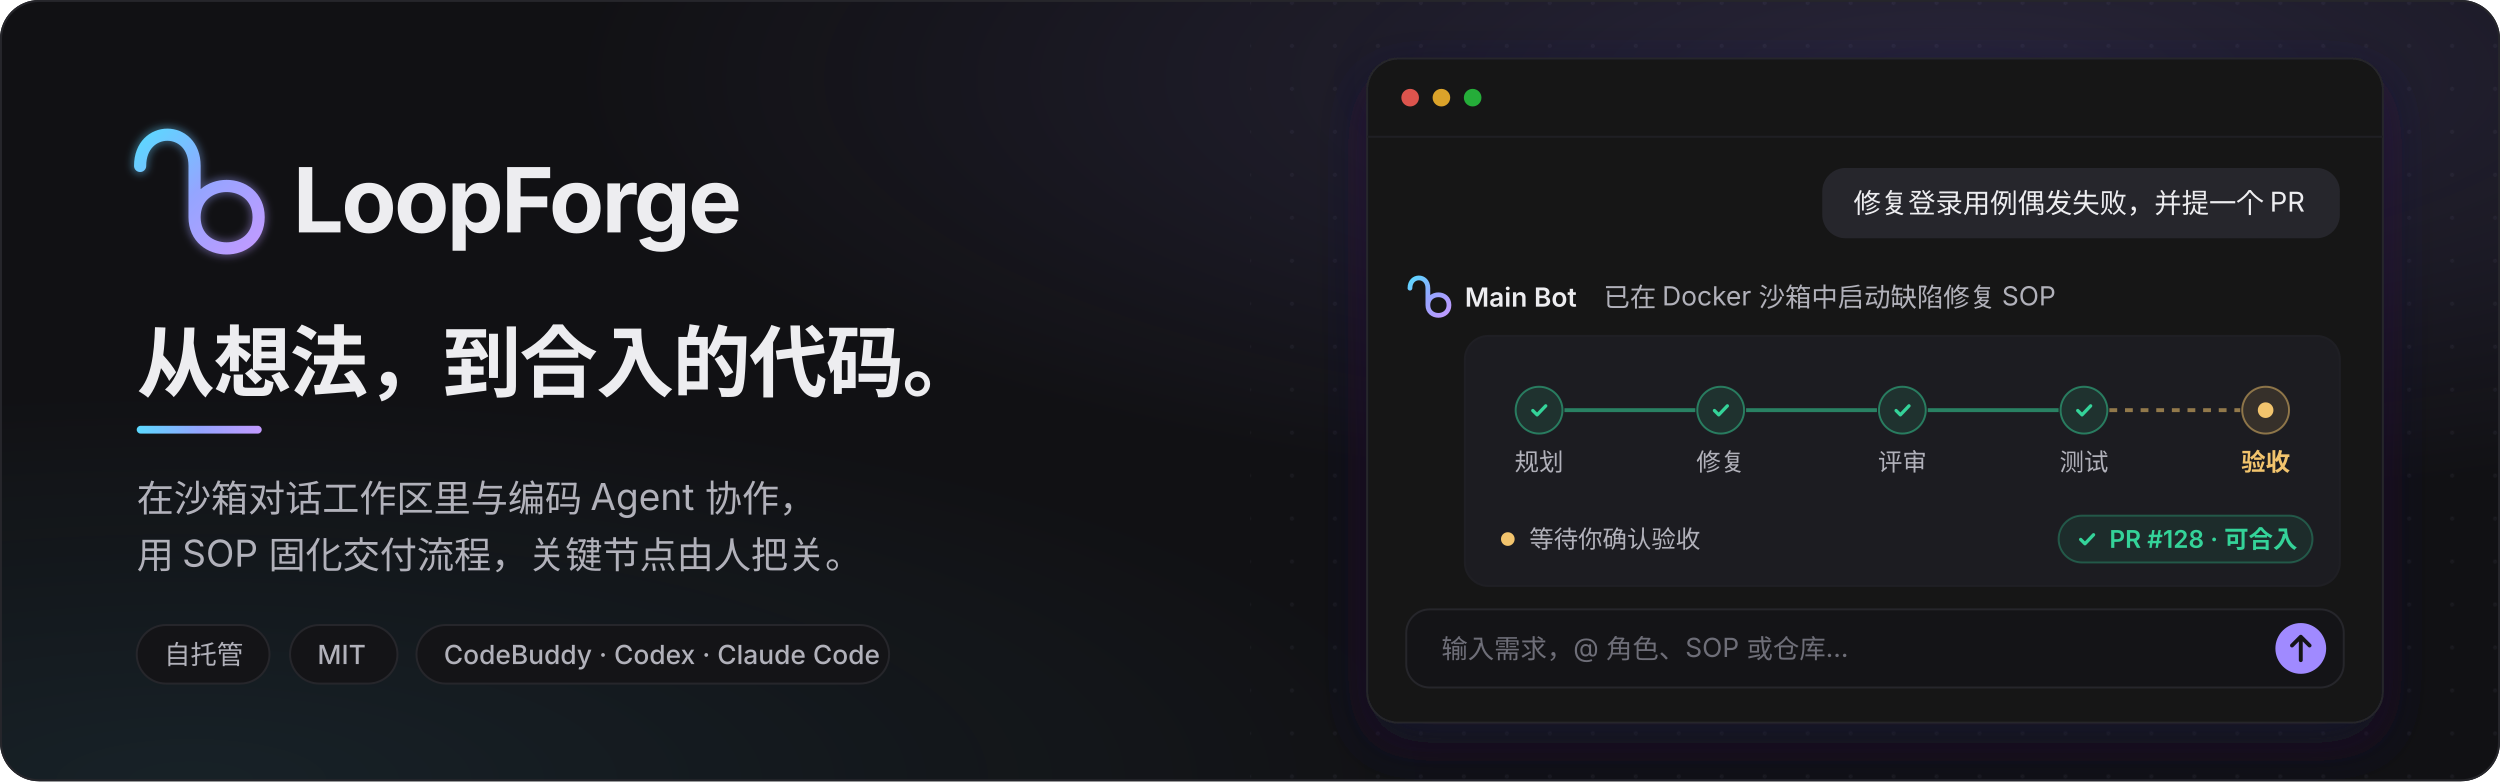
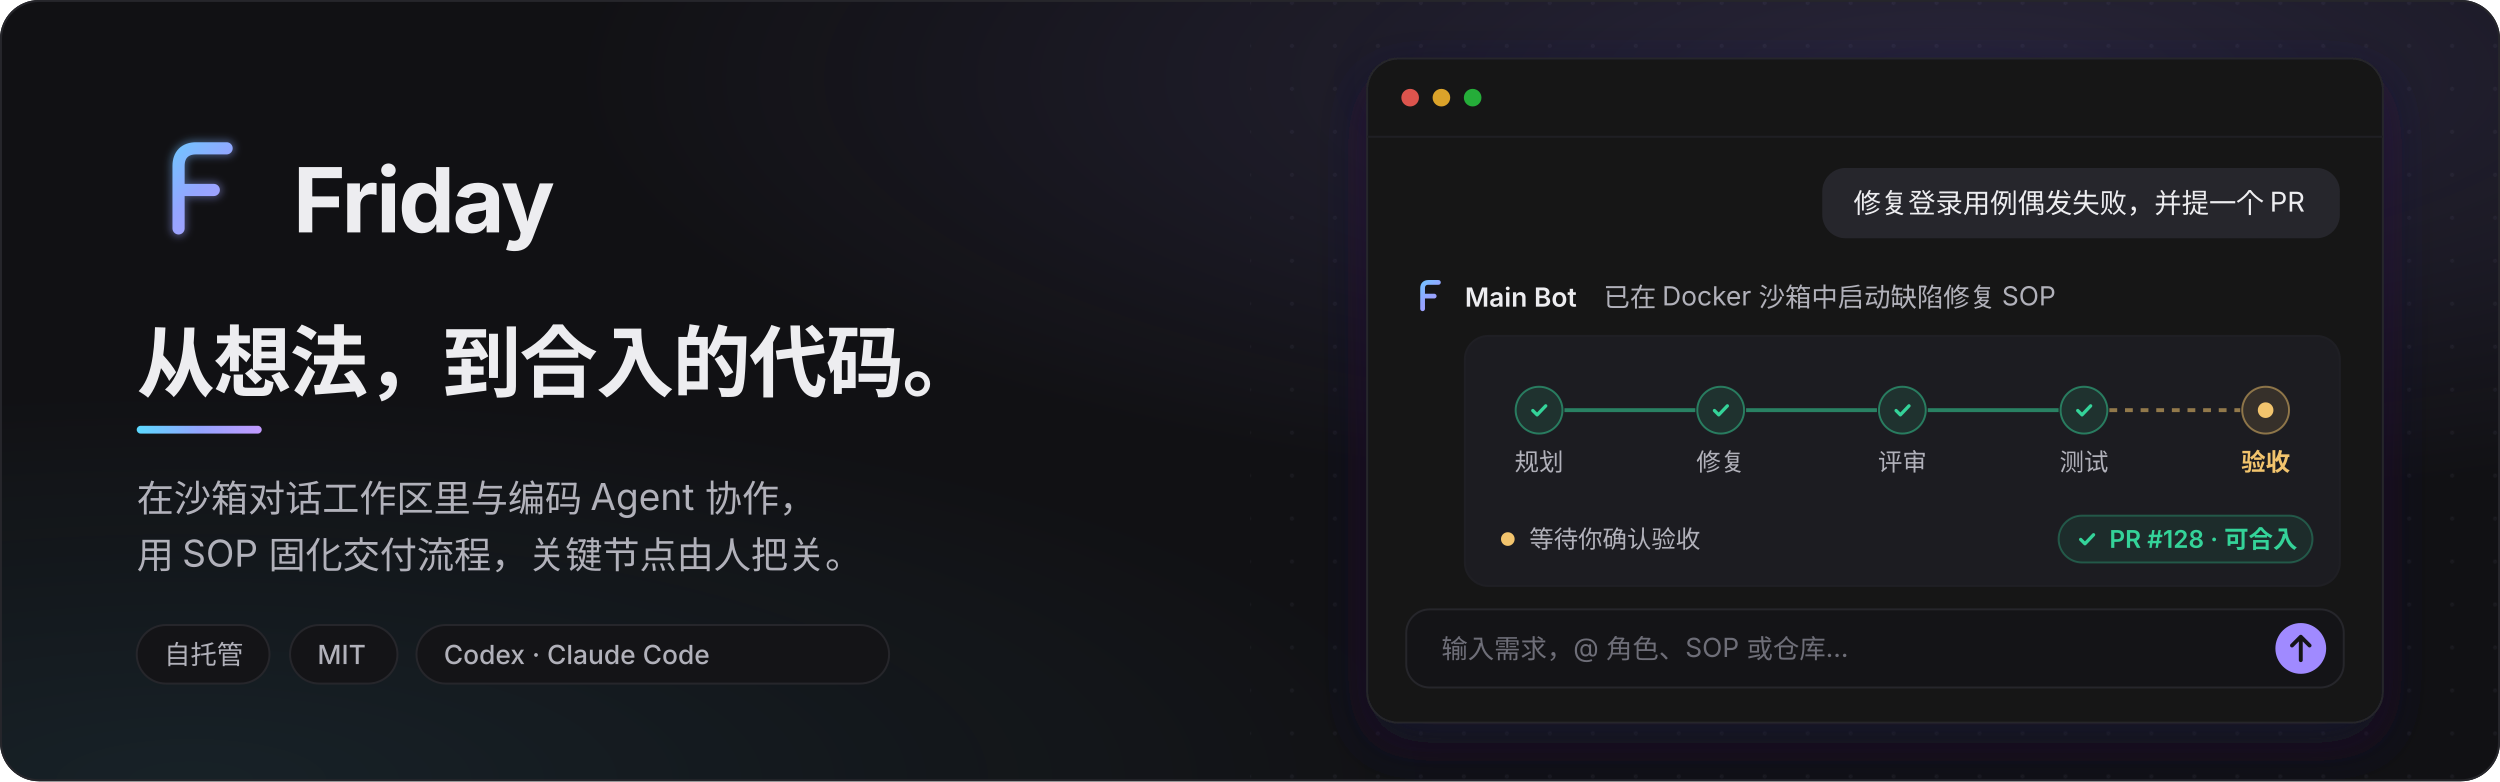
<svg xmlns="http://www.w3.org/2000/svg" width="1280" height="400" viewBox="0 0 1280 400" role="img" aria-labelledby="title">
  <defs>
    <linearGradient id="mark" x1="19" y1="20" x2="93" y2="93" gradientUnits="userSpaceOnUse">
      <stop stop-color="#5bd9ff" />
      <stop offset=".48" stop-color="#94a5ff" />
      <stop offset="1" stop-color="#c29aff" />
    </linearGradient>
    <linearGradient id="ink" x1="0" x2="1">
      <stop stop-color="#5bd9ff" />
      <stop offset=".5" stop-color="#94a5ff" />
      <stop offset="1" stop-color="#c29aff" />
    </linearGradient>
    <radialGradient id="g1" cx="0.78" cy="0.1" r="0.55">
      <stop stop-color="#a08aff" stop-opacity=".16" />
      <stop offset="1" stop-color="#a08aff" stop-opacity="0" />
    </radialGradient>
    <radialGradient id="g2" cx="0.08" cy="1" r="0.5">
      <stop stop-color="#5bd9ff" stop-opacity=".08" />
      <stop offset="1" stop-color="#5bd9ff" stop-opacity="0" />
    </radialGradient>
    <pattern id="dots" width="22" height="22" patternUnits="userSpaceOnUse">
      <circle cx="1.5" cy="1.5" r="1.1" fill="#1a1a1f" />
    </pattern>
    <filter id="shadow" x="-10%" y="-10%" width="120%" height="130%">
      <feDropShadow dx="0" dy="10" stdDeviation="14" flood-color="#1b1540" flood-opacity=".5" />
    </filter>
    <filter id="blur" x="-60%" y="-60%" width="220%" height="220%">
      <feGaussianBlur stdDeviation="2.4" />
    </filter>
    <clipPath id="frame">
      <rect width="1280" height="400" rx="20" />
    </clipPath>
  </defs>
  <g clip-path="url(#frame)">
    <rect width="1280" height="400" fill="#111114" />
    <rect x="640" width="640" height="400" fill="url(#dots)" opacity=".9" />
    <rect width="1280" height="400" fill="url(#g1)" />
    <rect width="1280" height="400" fill="url(#g2)" />
  </g>
  <rect x=".5" y=".5" width="1279" height="399" rx="19.5" fill="none" stroke="#26262b" />
  <g font-family="Inter, -apple-system, BlinkMacSystemFont, 'Segoe UI', 'PingFang SC', 'Noto Sans SC', 'Microsoft YaHei', sans-serif">
    <g transform="translate(66 62) scale(.82) translate(-12 -12)">
-       <path d="M53 72 C53 59 63 52.5 73 52.5 C83 52.5 93 59 93 72 C93 85 83 91.5 73 91.5 C63 91.5 53 85 53 72 C53 66.667 53 61.333 53 56 C53 50.667 53 45.333 53 40 C53 27 44.5 20.5 36 20.5 C27.5 20.5 19 27 19 40" stroke="url(#mark)" stroke-width="11" stroke-linecap="round" fill="none" opacity=".35" filter="url(#blur)" />
-       <path d="M53 72 C53 59 63 52.5 73 52.5 C83 52.5 93 59 93 72 C93 85 83 91.5 73 91.5 C63 91.5 53 85 53 72 C53 66.667 53 61.333 53 56 C53 50.667 53 45.333 53 40 C53 27 44.5 20.5 36 20.5 C27.5 20.5 19 27 19 40" stroke="url(#mark)" stroke-width="7.6" stroke-linecap="round" stroke-linejoin="round" fill="none" />
+       <path d="M43 79 V40 C43 33 47 29 54 29 H73 M43 55 H65" stroke="url(#mark)" stroke-width="11" stroke-linecap="round" fill="none" opacity=".35" filter="url(#blur)" />
+       <path d="M43 79 V40 C43 33 47 29 54 29 H73 M43 55 H65" stroke="url(#mark)" stroke-width="7.6" stroke-linecap="round" stroke-linejoin="round" fill="none" />
    </g>
-     <text x="150" y="119" fill="#ededf0" font-size="46" font-weight="700" letter-spacing="-1.2">LoopForge</text>
+     <text x="150" y="119" fill="#ededf0" font-size="46" font-weight="700" letter-spacing="-1.2">Friday</text>
    <text x="70" y="200" fill="#ededf0" font-size="40" font-weight="650" letter-spacing="-.8">从想法，到合入的代码。</text>
    <rect x="70" y="218" width="64" height="4" rx="2" fill="url(#ink)" />
    <text x="70" y="262" fill="#b1b1ba" font-size="19">在沙箱对话工作区里与编码 Agent 协作，</text>
    <text x="70" y="291" fill="#b1b1ba" font-size="19">用 SOP 固化交付流程，关键节点由人把关。</text>
    <rect x="70" y="320" width="68" height="30" rx="15" fill="#141417" stroke="#26262b" />
    <text x="84" y="340" fill="#b1b1ba" font-size="13.5" font-weight="500">自托管</text>
    <rect x="148.5" y="320" width="55" height="30" rx="15" fill="#141417" stroke="#26262b" />
    <text x="162.5" y="340" fill="#b1b1ba" font-size="13.5" font-weight="500">MIT</text>
    <rect x="213.23" y="320" width="242" height="30" rx="15" fill="#141417" stroke="#26262b" />
-     <text x="227.23" y="340" fill="#b1b1ba" font-size="13.5" font-weight="500">CodeBuddy · Codex · Claude Code</text>
+     <text x="227.23" y="340" fill="#b1b1ba" font-size="13.5" font-weight="500">Codex · Claude Code</text>
    <g filter="url(#shadow)">
      <rect x="700" y="30" width="520" height="340" rx="16" fill="#141417" stroke="#26262b" />
    </g>
    <circle cx="722" cy="50" r="4.5" fill="#ff5f57" opacity=".85" />
    <circle cx="738" cy="50" r="4.5" fill="#febc2e" opacity=".85" />
    <circle cx="754" cy="50" r="4.5" fill="#28c840" opacity=".85" />
    <path d="M700 70h520" stroke="#1f1f24" />
    <rect x="933" y="86" width="265" height="36" rx="12" fill="#26262c" />
    <text x="949" y="109" fill="#ededf0" font-size="14">修复登录用例偶发失败，并提一个 PR</text>
    <g transform="translate(720 140) scale(.27) translate(-12 -12)">
-       <path d="M53 72 C53 59 63 52.5 73 52.5 C83 52.5 93 59 93 72 C93 85 83 91.5 73 91.5 C63 91.5 53 85 53 72 C53 66.667 53 61.333 53 56 C53 50.667 53 45.333 53 40 C53 27 44.5 20.5 36 20.5 C27.5 20.5 19 27 19 40" stroke="url(#mark)" stroke-width="9" stroke-linecap="round" fill="none" />
+       <path d="M43 79 V40 C43 33 47 29 54 29 H73 M43 55 H65" stroke="url(#mark)" stroke-width="9" stroke-linecap="round" fill="none" />
    </g>
    <text x="750" y="157" fill="#ededf0" font-size="13.5" font-weight="600">Main Bot</text>
    <text x="821" y="157" fill="#b1b1ba" font-size="13.5">已在 Docker 沙箱中启动缺陷修复 SOP</text>
    <rect x="750" y="172" width="448" height="128" rx="12" fill="#1c1c21" stroke="#1f1f24" />
    <path d="M801.0 210H868.0" stroke="#34d399" stroke-opacity=".55" stroke-width="2" />
    <path d="M894.0 210H961.0" stroke="#34d399" stroke-opacity=".55" stroke-width="2" />
    <path d="M987.0 210H1054.0" stroke="#34d399" stroke-opacity=".55" stroke-width="2" />
    <path d="M1080.0 210H1147.0" stroke="#f2c46d" stroke-opacity=".55" stroke-width="2" stroke-dasharray="4 4" />
    <circle cx="788.0" cy="210" r="12" fill="#34d399" fill-opacity=".12" stroke="#34d399" stroke-opacity=".5" />
    <path d="M784.8 210.2l2.2 2.2 4.4-4.6" fill="none" stroke="#34d399" stroke-width="1.7" stroke-linecap="round" stroke-linejoin="round" />
    <text x="775.5" y="241" fill="#b1b1ba" font-size="12.5" font-weight="500">规划</text>
    <circle cx="881.0" cy="210" r="12" fill="#34d399" fill-opacity=".12" stroke="#34d399" stroke-opacity=".5" />
    <path d="M877.8 210.2l2.2 2.2 4.4-4.6" fill="none" stroke="#34d399" stroke-width="1.7" stroke-linecap="round" stroke-linejoin="round" />
    <text x="868.5" y="241" fill="#b1b1ba" font-size="12.5" font-weight="500">修复</text>
    <circle cx="974.0" cy="210" r="12" fill="#34d399" fill-opacity=".12" stroke="#34d399" stroke-opacity=".5" />
    <path d="M970.8 210.2l2.2 2.2 4.4-4.6" fill="none" stroke="#34d399" stroke-width="1.7" stroke-linecap="round" stroke-linejoin="round" />
    <text x="961.5" y="241" fill="#b1b1ba" font-size="12.5" font-weight="500">评审</text>
    <circle cx="1067.0" cy="210" r="12" fill="#34d399" fill-opacity=".12" stroke="#34d399" stroke-opacity=".5" />
    <path d="M1063.8 210.2l2.2 2.2 4.4-4.6" fill="none" stroke="#34d399" stroke-width="1.7" stroke-linecap="round" stroke-linejoin="round" />
    <text x="1054.5" y="241" fill="#b1b1ba" font-size="12.5" font-weight="500">测试</text>
    <circle cx="1160.0" cy="210" r="12" fill="#f2c46d" fill-opacity=".12" stroke="#f2c46d" stroke-opacity=".5" />
    <circle cx="1160.0" cy="210" r="4" fill="#f2c46d" />
    <text x="1147.5" y="241" fill="#f2c46d" font-size="12.5" font-weight="600">验收</text>
    <circle cx="772" cy="276" r="3.5" fill="#f2c46d" />
    <text x="783" y="280.5" fill="#b1b1ba" font-size="12.5">等待你确认验收</text>
    <rect x="1054" y="264" width="130" height="24" rx="12" fill="#34d399" fill-opacity=".09" stroke="#34d399" stroke-opacity=".3" />
    <path d="M1065.3 276.2l2.2 2.2 4.4-4.6" fill="none" stroke="#34d399" stroke-width="1.7" stroke-linecap="round" stroke-linejoin="round" />
    <text x="1080" y="280.5" fill="#34d399" font-size="12.5" font-weight="600">PR #128 · 可合入</text>
    <rect x="720" y="312" width="480" height="40" rx="12" fill="#141417" stroke="#26262b" />
    <text x="738" y="337" fill="#6e6e78" font-size="13.5">输入需求，@ 角色、SOP 或仓库…</text>
    <circle cx="1178" cy="332" r="13" fill="#a08aff" />
    <path d="M1178 338v-12m-4.5 4.5 4.5-4.5 4.5 4.5" fill="none" stroke="#141417" stroke-width="2" stroke-linecap="round" stroke-linejoin="round" />
  </g>
</svg>
